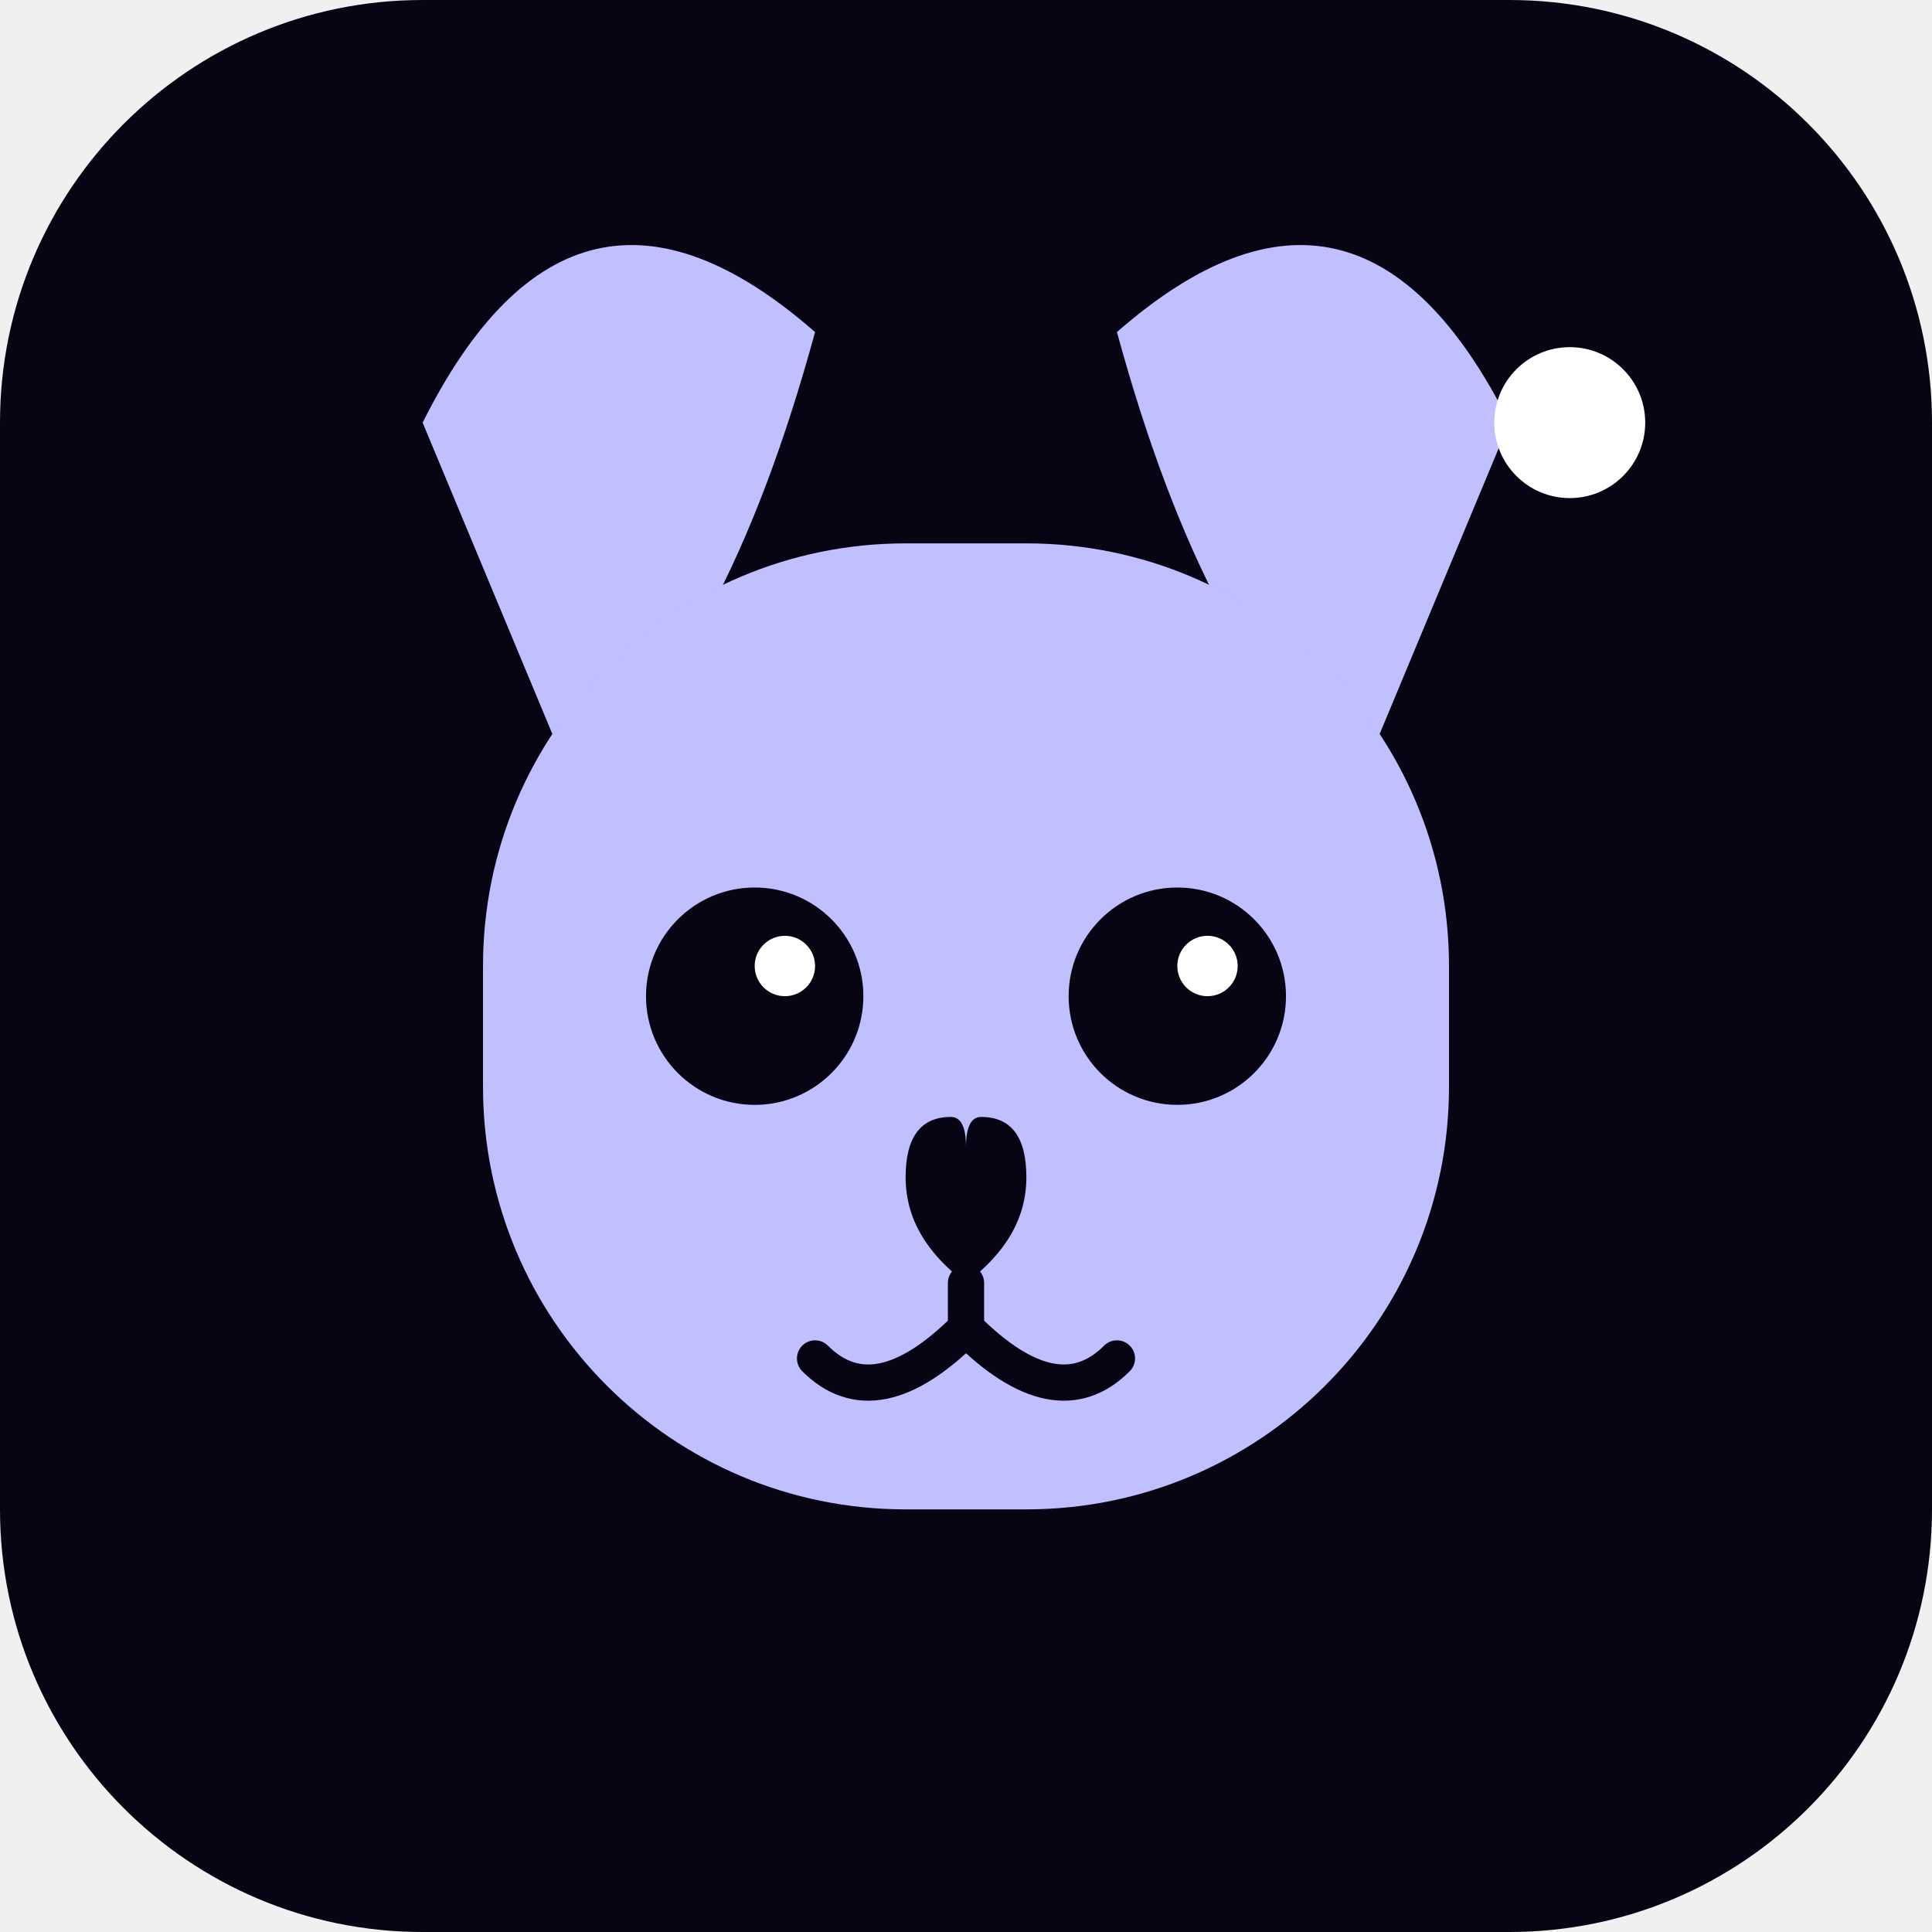
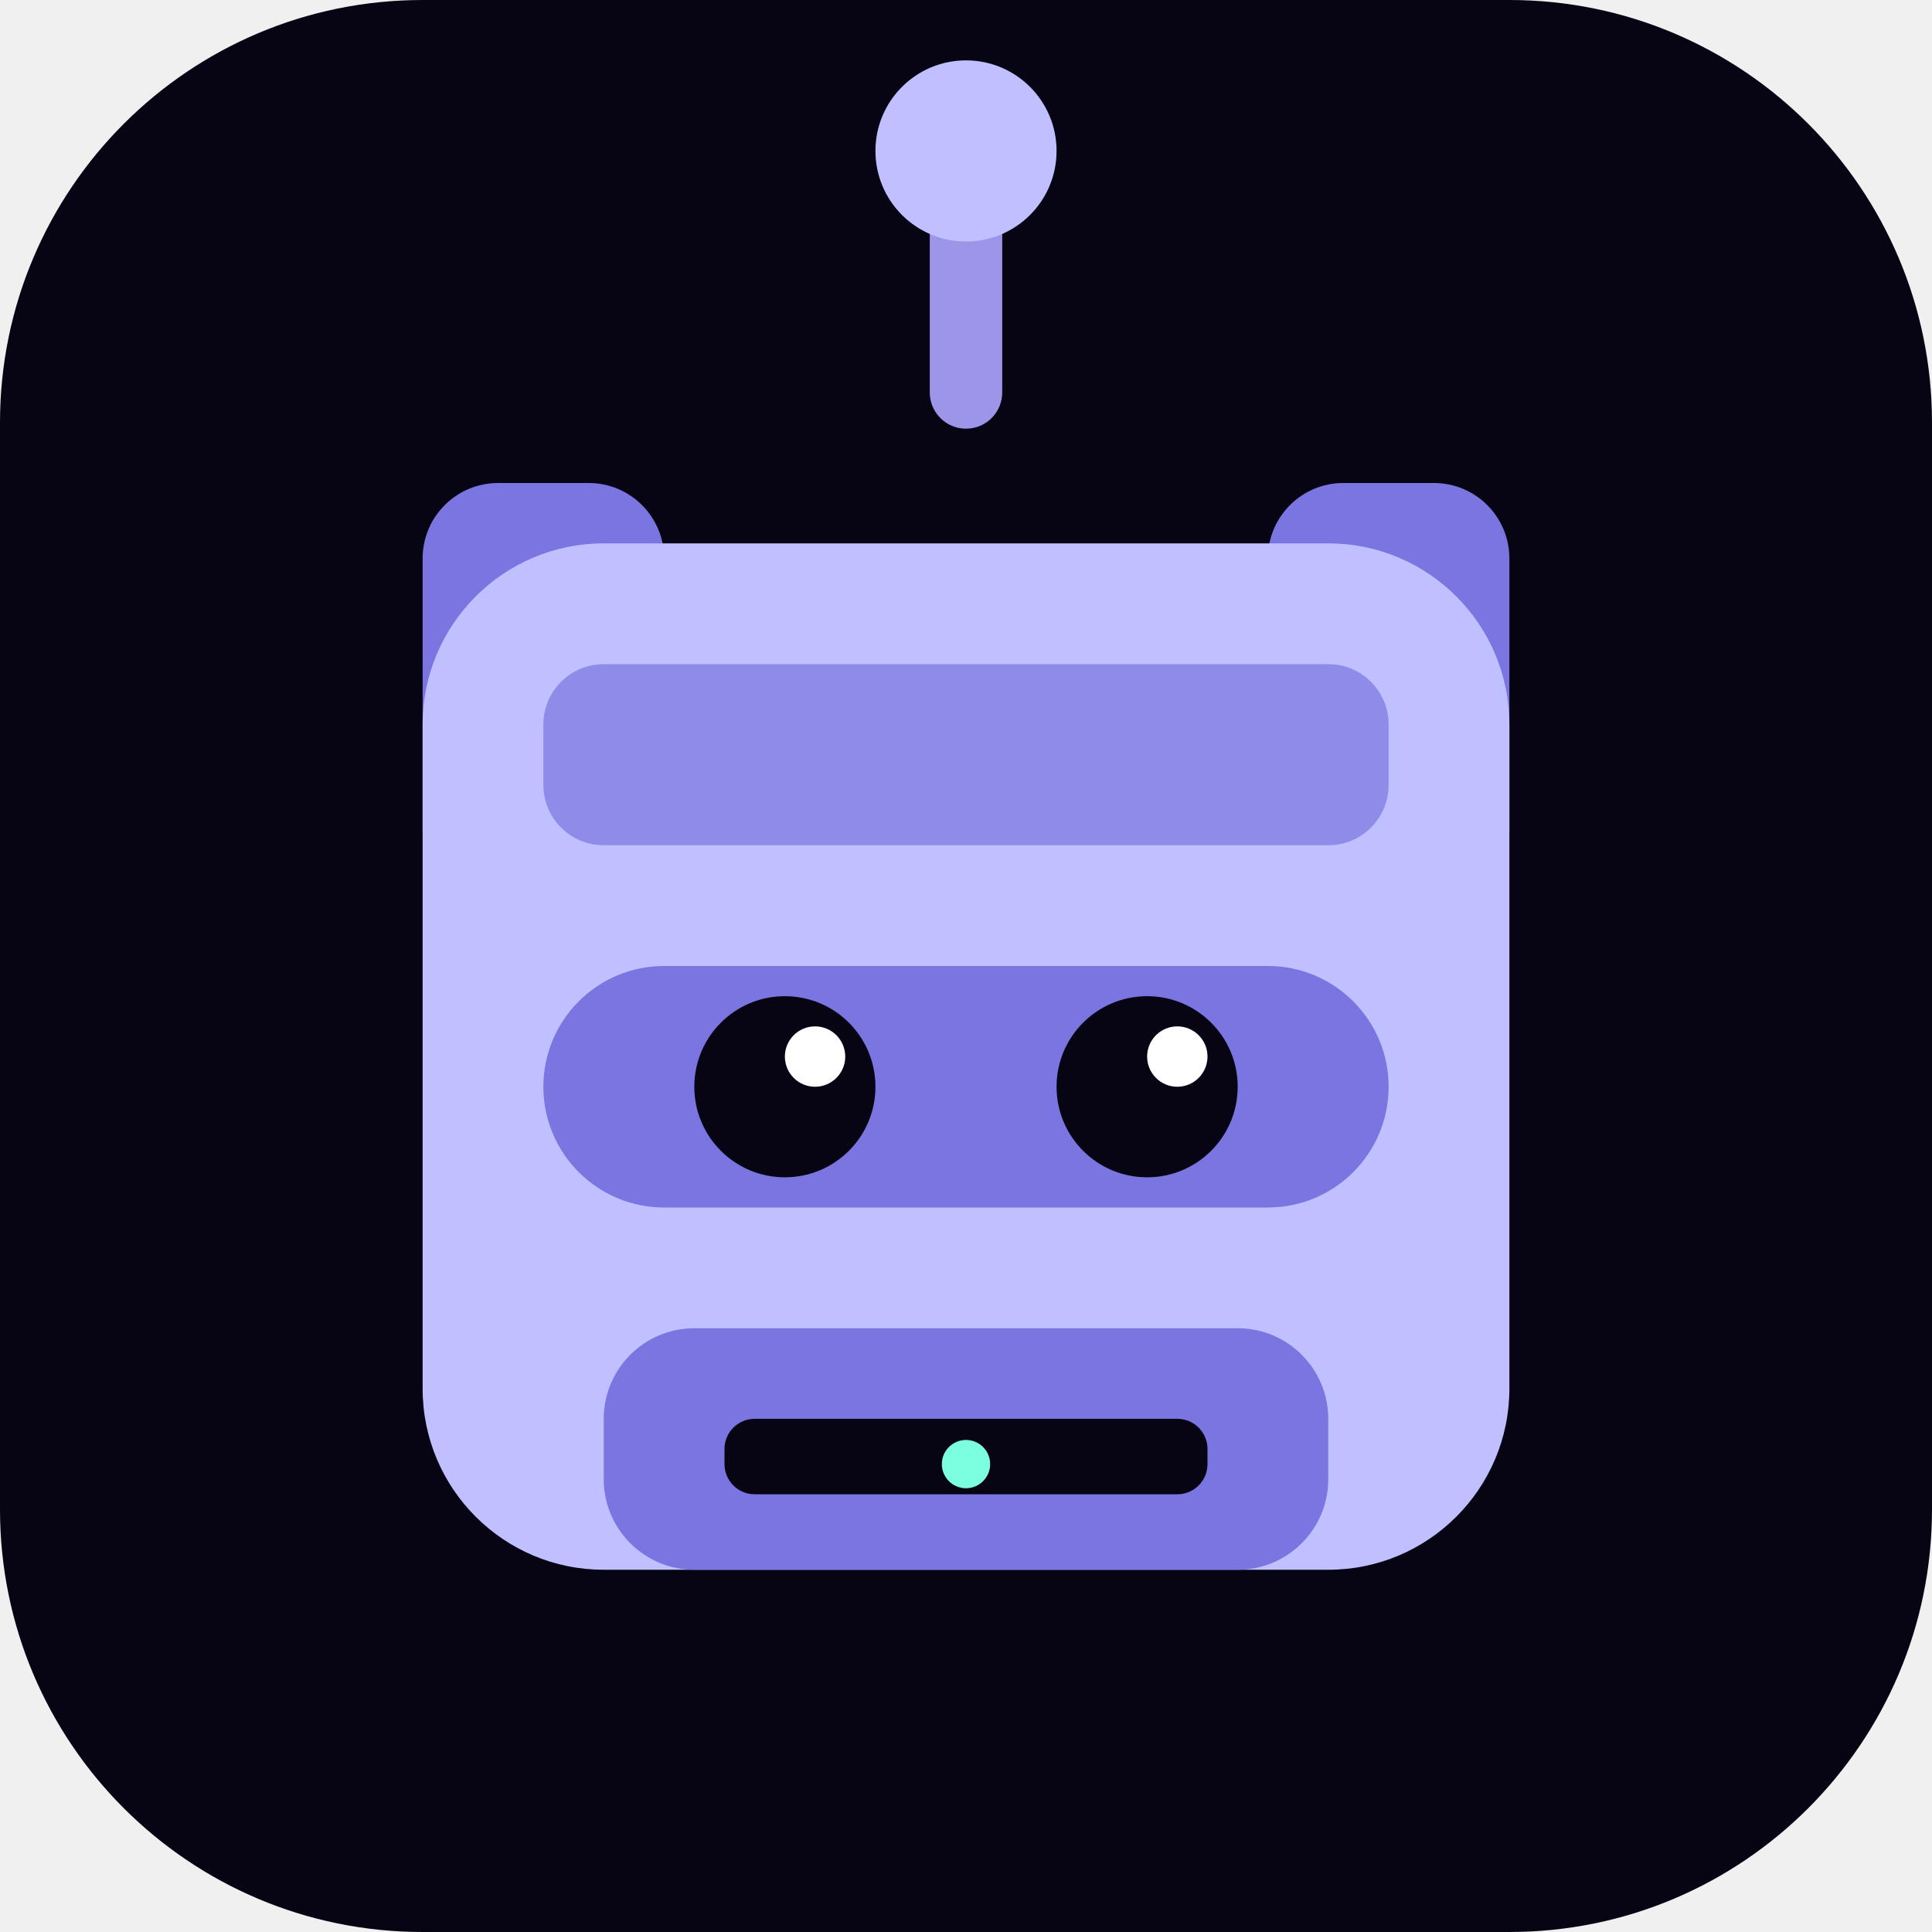
<svg xmlns="http://www.w3.org/2000/svg" viewBox="0 0 64 64" role="img" aria-label="OpenBuddy">
  <rect width="64" height="64" rx="14" fill="#070514" />
-   <path d="M14 14 Q19 4 27 11 Q24 22 19 26 Z" fill="#C0BFFF" />
-   <path d="M50 14 Q45 4 37 11 Q40 22 45 26 Z" fill="#C0BFFF" />
-   <rect x="16" y="18" width="32" height="32" rx="14" fill="#C0BFFF" />
-   <circle cx="25" cy="33" r="3.6" fill="#070514" />
-   <circle cx="39" cy="33" r="3.6" fill="#070514" />
-   <circle cx="26" cy="32" r="1" fill="#FFFFFF" />
-   <circle cx="40" cy="32" r="1" fill="#FFFFFF" />
-   <path d="M30 39 Q30 37 31.5 37 Q32 37 32 38 Q32 37 32.5 37 Q34 37 34 39 Q34 41 32 42.5 Q30 41 30 39 Z" fill="#070514" />
-   <path d="M32 42.5 L32 44" stroke="#070514" stroke-width="1.2" stroke-linecap="round" />
-   <path d="M32 44 Q29 47 27 45" fill="none" stroke="#070514" stroke-width="1.2" stroke-linecap="round" />
-   <path d="M32 44 Q35 47 37 45" fill="none" stroke="#070514" stroke-width="1.2" stroke-linecap="round" />
-   <circle cx="52" cy="14" r="2.5" fill="#FFFFFF" />
+   <line x1="32" y1="6" x2="32" y2="13" stroke="#9C95E8" stroke-width="2.4" stroke-linecap="round" />
+   <circle cx="32" cy="5" r="3" fill="#C0BFFF" />
+   <rect x="14" y="16" width="8" height="14" rx="2.5" fill="#7A75E0" />
+   <rect x="42" y="16" width="8" height="14" rx="2.5" fill="#7A75E0" />
+   <rect x="14" y="18" width="36" height="34" rx="6" fill="#C0BFFF" />
+   <rect x="18" y="22" width="28" height="6" rx="2" fill="#7A75E0" opacity=".7" />
+   <rect x="18" y="32" width="28" height="8" rx="4" fill="#7A75E0" />
+   <circle cx="26" cy="36" r="3" fill="#070514" />
+   <circle cx="38" cy="36" r="3" fill="#070514" />
+   <circle cx="27" cy="35" r="1" fill="#FFFFFF" />
+   <circle cx="39" cy="35" r="1" fill="#FFFFFF" />
+   <rect x="20" y="44" width="24" height="8" rx="3" fill="#7A75E0" />
+   <rect x="24" y="47" width="16" height="2.5" rx="1" fill="#070514" />
+   <circle cx="32" cy="48.5" r="0.8" fill="#7BFFE0" />
</svg>
